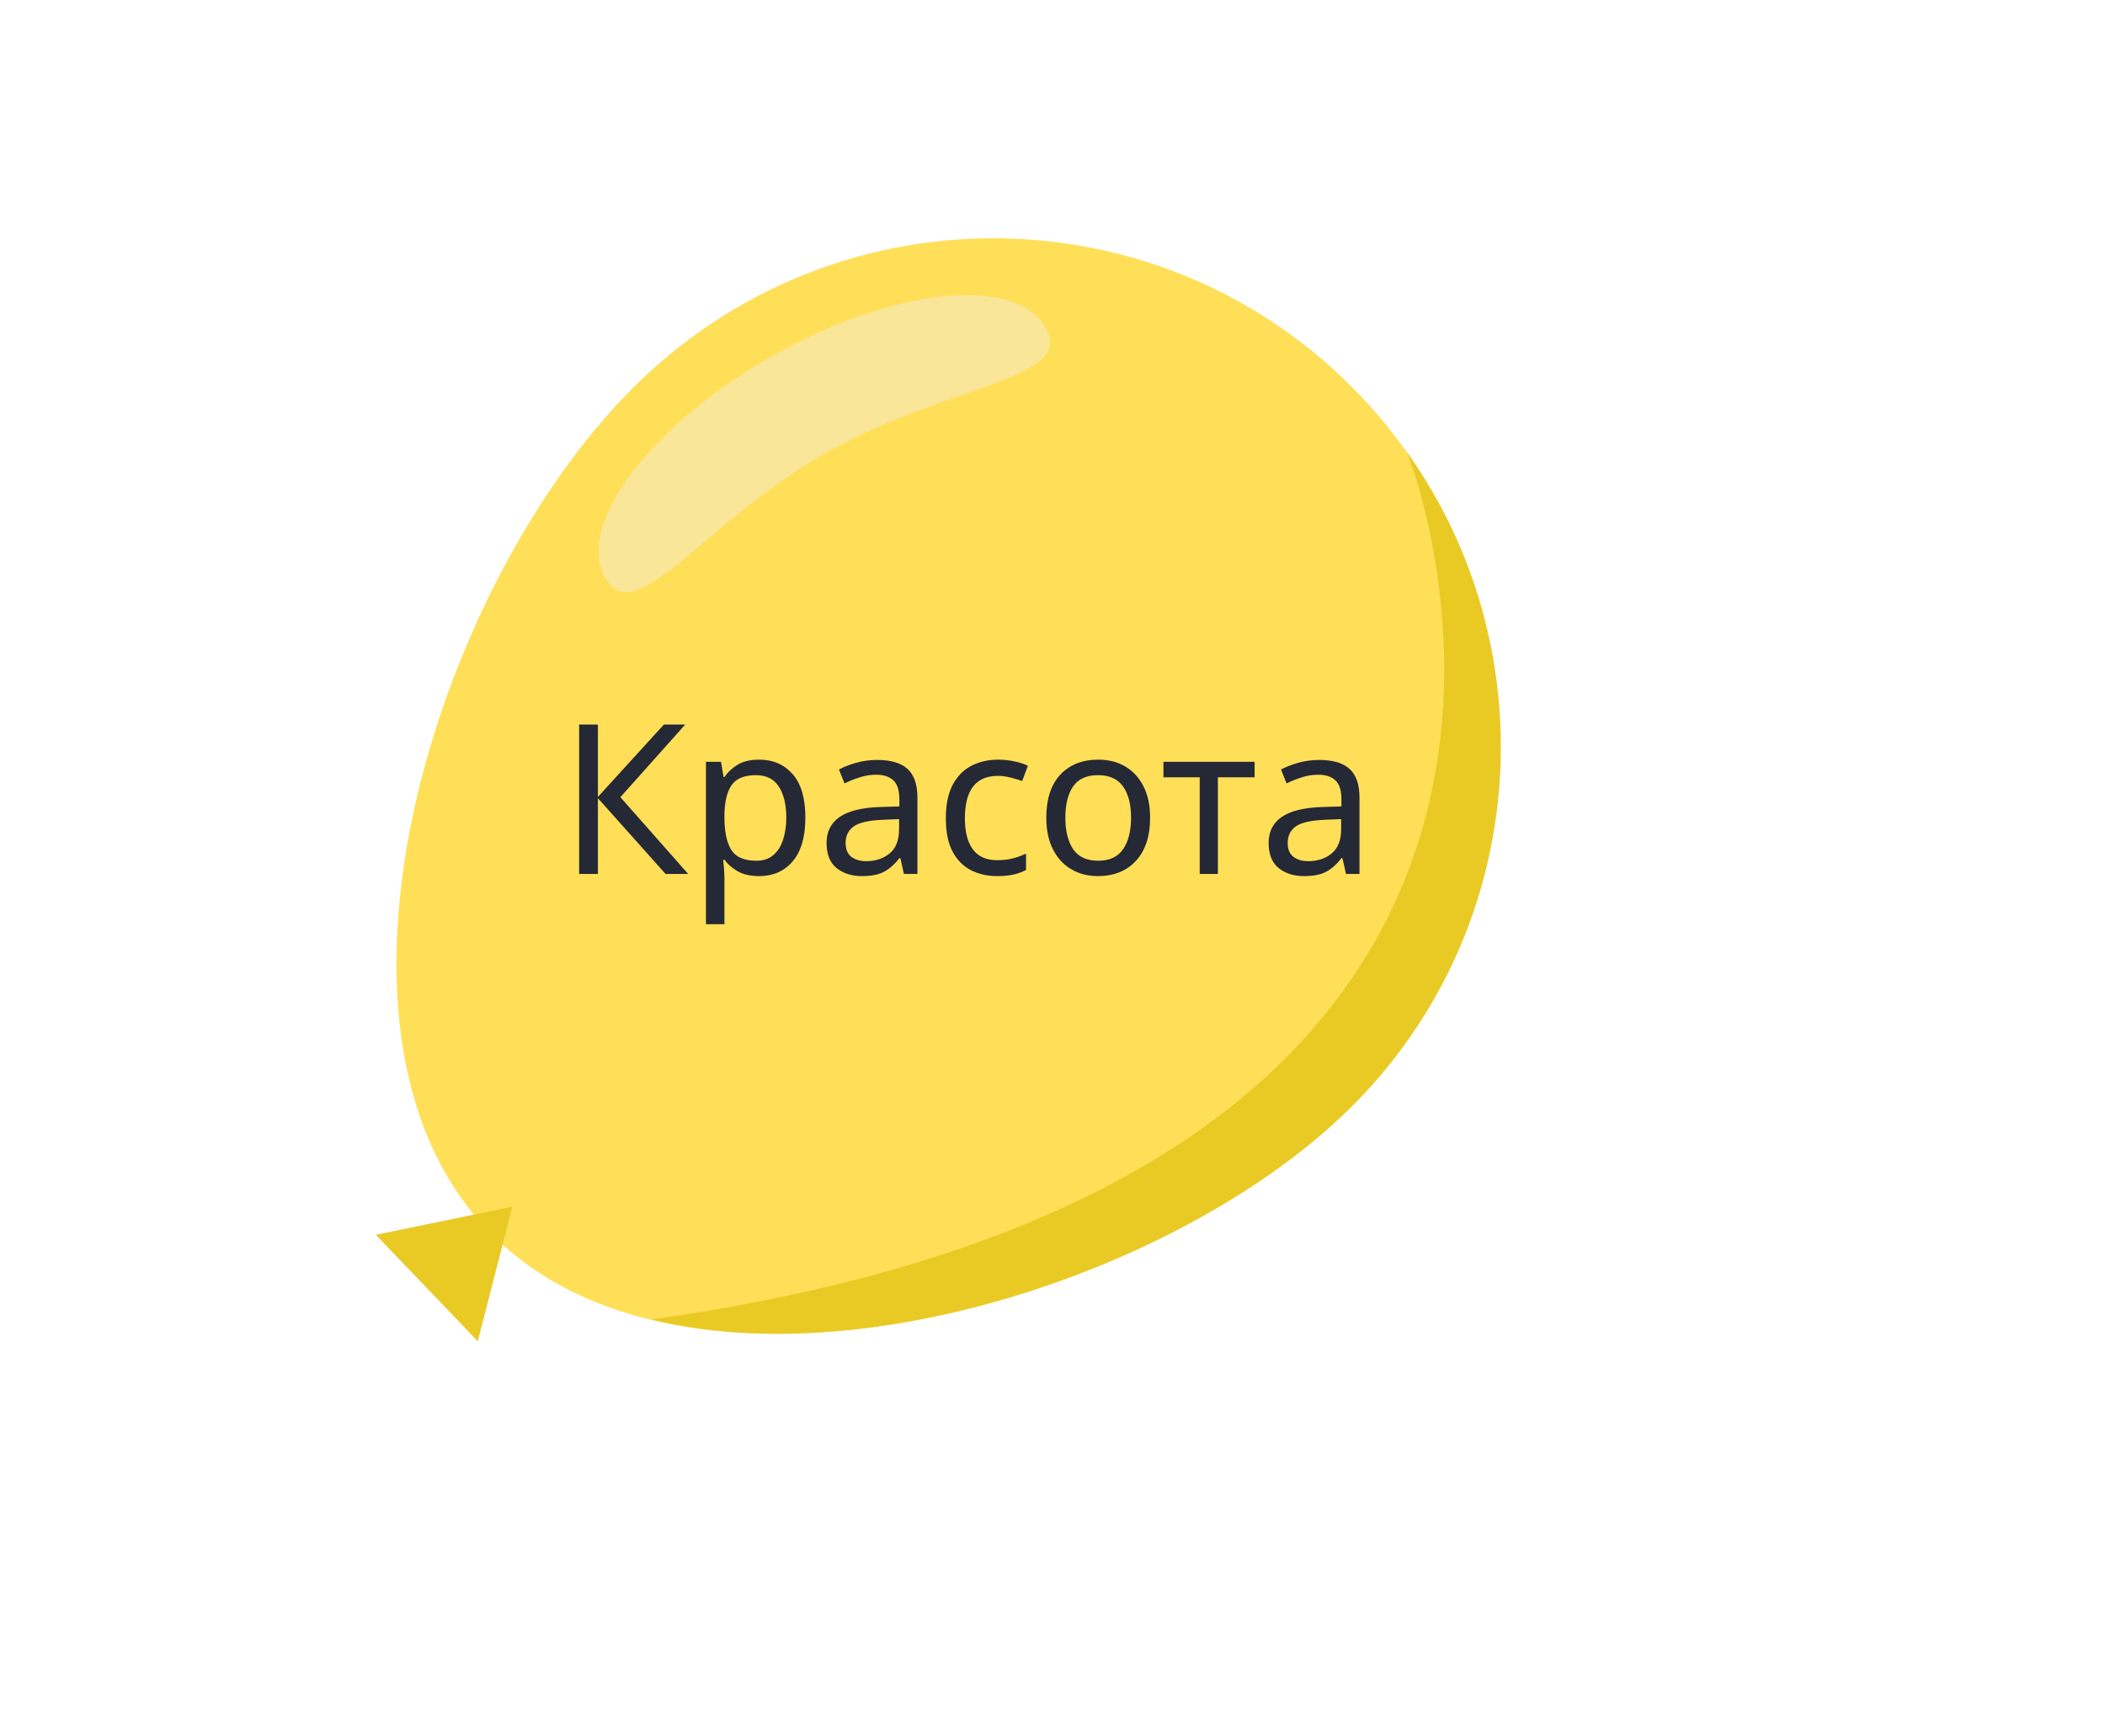
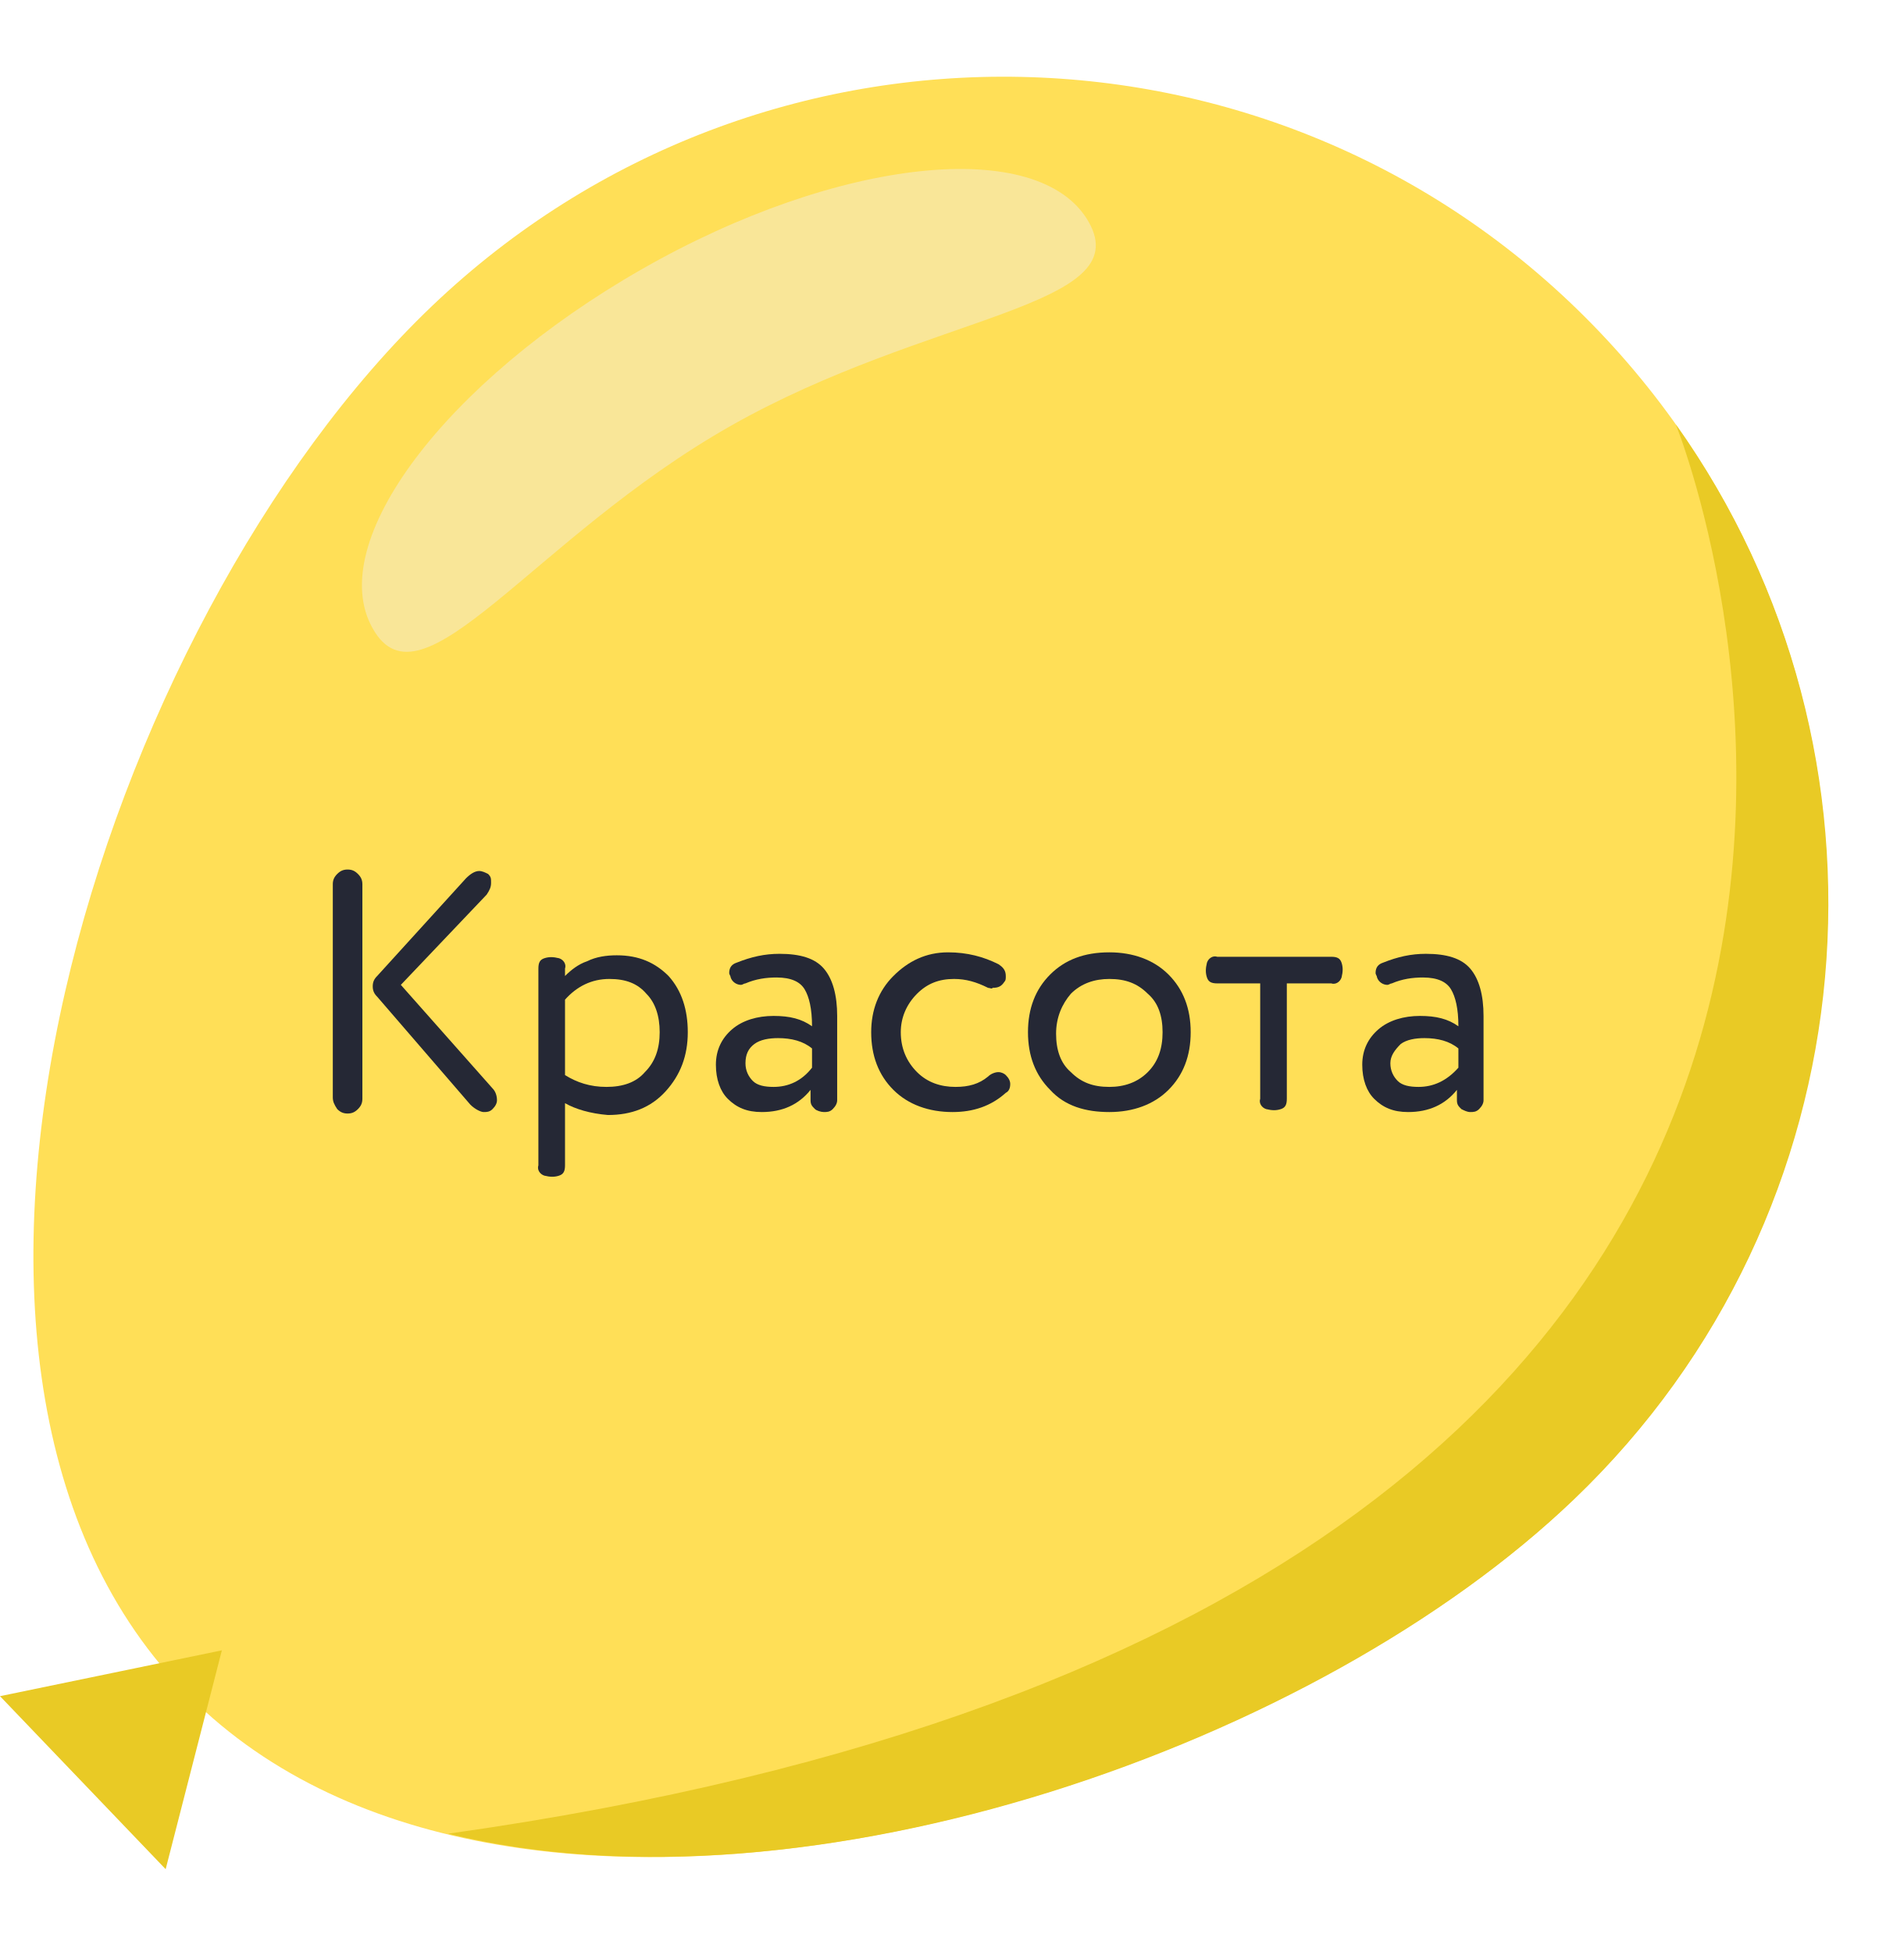
- <svg xmlns="http://www.w3.org/2000/svg" version="1.1" x="0px" y="0px" viewBox="0 0 231.3 190.7" enable-background="new 0 0 231.3 190.7" xml:space="preserve">
+ <svg xmlns="http://www.w3.org/2000/svg" version="1.1" id="Слой_1" x="0px" y="0px" viewBox="0 0 128.7 132" style="enable-background:new 0 0 128.7 132;" xml:space="preserve">
+   <style type="text/css">
+ 	.st0{fill:#FFDF57;}
+ 	.st1{fill:#E9CA25;}
+ 	.st2{fill:none;}
+ 	.st3{enable-background:new    ;}
+ 	.st4{fill:#252835;}
+ 	.st5{fill:#F9E698;}
+ </style>
  <g id="Sky">
</g>
  <g id="Clouds">
</g>
  <g id="Button">
</g>
  <g id="B_1">
</g>
  <g id="B2">
</g>
  <g id="B3">
</g>
  <g id="B4">
</g>
  <g id="B5">
</g>
  <g id="B6">
</g>
  <g id="B7">
</g>
  <g id="B8">
</g>
  <g id="B9">
</g>
  <g id="B10">
</g>
  <g id="B11">
</g>
  <g id="B12">
</g>
  <g id="B13">
</g>
  <g id="B14">
</g>
  <g id="B15">
</g>
  <g id="Head">
</g>
  <g id="B16">
</g>
  <g id="B17">
</g>
  <g id="B18">
-     <path fill="#FFDF57" d="M147.7,122.4c-22.3,21.3-72.8,35.1-94.1,12.8s-5.4-72.2,16.9-93.5s57.6-20.6,78.9,1.7   S169.9,101.1,147.7,122.4z" />
-     <polygon fill="#E9CA25" points="56.3,132.6 41.3,135.7 52.5,147.4  " />
-     <path fill="#E9CA25" d="M147.7,122.4c20.3-19.4,22.7-50.5,6.9-72.7l0,0c0,0,32,79.1-83,95.3C96,151,130.4,139,147.7,122.4z" />
+     <path class="st0" d="M106.4,101.4c-22.3,21.3-72.8,35.1-94.1,12.8S6.9,42,29.2,20.7s57.6-20.6,78.9,1.7S128.6,80.1,106.4,101.4z" />
+     <polygon class="st1" points="15,111.6 0,114.7 11.2,126.4  " />
+     <path class="st1" d="M106.4,101.4c20.3-19.4,22.7-50.5,6.9-72.7l0,0c0,0,32,79.1-83,95.3C54.7,130,89.1,118,106.4,101.4z" />
    <g>
-       <rect x="61.4" y="79.9" fill="none" width="87.2" height="30.9" />
-       <text transform="matrix(1 0 0 1 61.4028 96.0445)" fill="#252835" font-family="'CirceRounded-Regular'" font-size="23">Красота</text>
+       <rect x="20.1" y="58.9" class="st2" width="87.2" height="30.9" />
+       <g class="st3">
+         <path class="st4" d="M22.5,74.2V59.8c0-0.3,0.1-0.5,0.3-0.7c0.2-0.2,0.4-0.3,0.7-0.3c0.3,0,0.5,0.1,0.7,0.3     c0.2,0.2,0.3,0.4,0.3,0.7v14.5c0,0.3-0.1,0.5-0.3,0.7c-0.2,0.2-0.4,0.3-0.7,0.3c-0.3,0-0.5-0.1-0.7-0.3     C22.6,74.7,22.5,74.5,22.5,74.2z M31.8,74.7l-6.3-7.3c-0.2-0.2-0.3-0.4-0.3-0.7c0-0.3,0.1-0.5,0.3-0.7l6-6.6     c0.3-0.3,0.6-0.5,0.9-0.5c0.2,0,0.4,0.1,0.6,0.2c0.2,0.2,0.2,0.3,0.2,0.6c0,0.3-0.1,0.5-0.3,0.8l-5.8,6.1l6.2,7     c0.2,0.2,0.3,0.5,0.3,0.8c0,0.2-0.1,0.4-0.3,0.6c-0.2,0.2-0.4,0.2-0.6,0.2C32.5,75.2,32.1,75,31.8,74.7z" />
+         <path class="st4" d="M38.2,74.6v4.2c0,0.4-0.1,0.6-0.4,0.7c-0.3,0.1-0.6,0.1-1,0c-0.3-0.1-0.5-0.4-0.4-0.7V65.5     c0-0.4,0.1-0.6,0.4-0.7c0.3-0.1,0.6-0.1,1,0c0.3,0.1,0.5,0.4,0.4,0.7v0.5c0.4-0.4,0.9-0.8,1.5-1c0.6-0.3,1.3-0.4,2-0.4     c1.5,0,2.6,0.5,3.5,1.4c0.9,1,1.3,2.3,1.3,3.8c0,1.6-0.5,2.9-1.5,4c-1,1.1-2.3,1.6-3.9,1.6C39.9,75.3,38.9,75,38.2,74.6z      M38.2,67.6v5.1c0.8,0.5,1.7,0.8,2.8,0.8c1.1,0,2-0.3,2.6-1c0.7-0.7,1-1.6,1-2.7c0-1.1-0.3-2-0.9-2.6c-0.6-0.7-1.4-1-2.5-1     C40,66.2,39,66.7,38.2,67.6z" />
+         <path class="st4" d="M48.4,72c0-1,0.4-1.8,1.1-2.4c0.7-0.6,1.7-0.9,2.8-0.9c1.1,0,1.9,0.2,2.6,0.7c0-1.2-0.2-2-0.5-2.5     c-0.3-0.5-0.9-0.8-1.9-0.8c-0.7,0-1.4,0.1-2.1,0.4c-0.1,0-0.2,0.1-0.3,0.1c-0.3,0-0.6-0.2-0.7-0.5c0-0.1-0.1-0.2-0.1-0.3     c0-0.4,0.2-0.6,0.5-0.7c1-0.4,1.9-0.6,2.9-0.6c1.4,0,2.4,0.3,3,1c0.6,0.7,0.9,1.8,0.9,3.2v5.7c0,0.2-0.1,0.4-0.3,0.6     c-0.2,0.2-0.4,0.2-0.6,0.2s-0.5-0.1-0.6-0.2c-0.2-0.2-0.3-0.3-0.3-0.6v-0.7c-0.8,1-1.9,1.5-3.3,1.5c-1,0-1.7-0.3-2.3-0.9     C48.7,73.8,48.4,73,48.4,72z M54.9,72.2v-1.3c-0.6-0.5-1.4-0.7-2.3-0.7c-0.6,0-1.2,0.1-1.6,0.4c-0.4,0.3-0.6,0.7-0.6,1.3     c0,0.5,0.2,0.9,0.5,1.2c0.3,0.3,0.8,0.4,1.4,0.4C53.3,73.5,54.2,73.1,54.9,72.2z" />
+         <path class="st4" d="M66.8,66.8c-0.8-0.4-1.5-0.6-2.3-0.6c-1,0-1.8,0.3-2.5,1c-0.7,0.7-1.1,1.6-1.1,2.6c0,1.1,0.4,2,1.1,2.7     s1.6,1,2.6,1c0.9,0,1.6-0.2,2.2-0.7c0.2-0.2,0.5-0.3,0.7-0.3c0.2,0,0.4,0.1,0.5,0.2c0.2,0.2,0.3,0.4,0.3,0.6     c0,0.3-0.1,0.5-0.3,0.6c-1,0.9-2.2,1.3-3.6,1.3c-1.6,0-3-0.5-4-1.5c-1-1-1.5-2.3-1.5-3.9c0-1.5,0.5-2.8,1.5-3.8     c1-1,2.2-1.6,3.7-1.6c1.3,0,2.4,0.3,3.4,0.8c0.3,0.2,0.5,0.4,0.5,0.8c0,0.2,0,0.3-0.1,0.4c-0.2,0.3-0.4,0.4-0.8,0.4     C67.1,66.9,66.9,66.8,66.8,66.8z" />
+         <path class="st4" d="M71,73.7c-1-1-1.5-2.3-1.5-3.9c0-1.6,0.5-2.9,1.5-3.9c1-1,2.3-1.5,4-1.5c1.6,0,3,0.5,4,1.5     c1,1,1.5,2.3,1.5,3.9c0,1.6-0.5,2.9-1.5,3.9c-1,1-2.4,1.5-4,1.5S72,74.8,71,73.7z M71.4,69.9c0,1.1,0.3,2,1,2.6     c0.7,0.7,1.5,1,2.6,1c1,0,1.9-0.3,2.6-1c0.7-0.7,1-1.6,1-2.7c0-1.1-0.3-2-1-2.6c-0.7-0.7-1.5-1-2.6-1c-1,0-1.9,0.3-2.6,1     C71.8,67.9,71.4,68.8,71.4,69.9z" />
+         <path class="st4" d="M87,66.5v7.8c0,0.4-0.1,0.6-0.4,0.7s-0.6,0.1-1,0c-0.3-0.1-0.5-0.4-0.4-0.7v-7.8h-2.9     c-0.4,0-0.6-0.1-0.7-0.4c-0.1-0.3-0.1-0.6,0-1c0.1-0.3,0.4-0.5,0.7-0.4H90c0.4,0,0.6,0.1,0.7,0.4c0.1,0.3,0.1,0.6,0,1     c-0.1,0.3-0.4,0.5-0.7,0.4H87z" />
+         <path class="st4" d="M92.1,72c0-1,0.4-1.8,1.1-2.4c0.7-0.6,1.7-0.9,2.8-0.9c1.1,0,1.9,0.2,2.6,0.7c0-1.2-0.2-2-0.5-2.5     c-0.3-0.5-0.9-0.8-1.9-0.8c-0.7,0-1.4,0.1-2.1,0.4c-0.1,0-0.2,0.1-0.3,0.1c-0.3,0-0.6-0.2-0.7-0.5c0-0.1-0.1-0.2-0.1-0.3     c0-0.4,0.2-0.6,0.5-0.7c1-0.4,1.9-0.6,2.9-0.6c1.4,0,2.4,0.3,3,1c0.6,0.7,0.9,1.8,0.9,3.2v5.7c0,0.2-0.1,0.4-0.3,0.6     c-0.2,0.2-0.4,0.2-0.6,0.2S99,75.1,98.8,75c-0.2-0.2-0.3-0.3-0.3-0.6v-0.7c-0.8,1-1.9,1.5-3.3,1.5c-1,0-1.7-0.3-2.3-0.9     C92.4,73.8,92.1,73,92.1,72z M98.6,72.2v-1.3c-0.6-0.5-1.4-0.7-2.3-0.7c-0.6,0-1.2,0.1-1.6,0.4C94.3,71,94,71.4,94,71.9     c0,0.5,0.2,0.9,0.5,1.2c0.3,0.3,0.8,0.4,1.4,0.4C96.9,73.5,97.8,73.1,98.6,72.2z" />
+       </g>
    </g>
-     <path fill="#F9E698" d="M90.7,49.8c-13.4,7.6-20.9,19.6-24.2,13.7c-3.3-5.8,4.9-16.7,18.2-24.3s26.9-9,30.2-3.2   S104.1,42.2,90.7,49.8z" />
+     <path class="st5" d="M49.4,28.8C36,36.4,28.5,48.4,25.2,42.5c-3.3-5.8,4.9-16.7,18.2-24.3s26.9-9,30.2-3.2   C76.9,20.8,62.8,21.2,49.4,28.8z" />
  </g>
  <g id="B19">
</g>
  <g id="B20">
</g>
  <g id="B21">
</g>
  <g id="B22">
</g>
  <g id="B23">
</g>
  <g id="B24">
</g>
  <g id="B25">
</g>
  <g id="B26">
</g>
  <g id="B27">
</g>
  <g id="B28">
</g>
  <g id="B29">
</g>
  <g id="B30">
</g>
  <g id="B31">
</g>
  <g id="B32">
</g>
  <g id="B33">
</g>
</svg>
